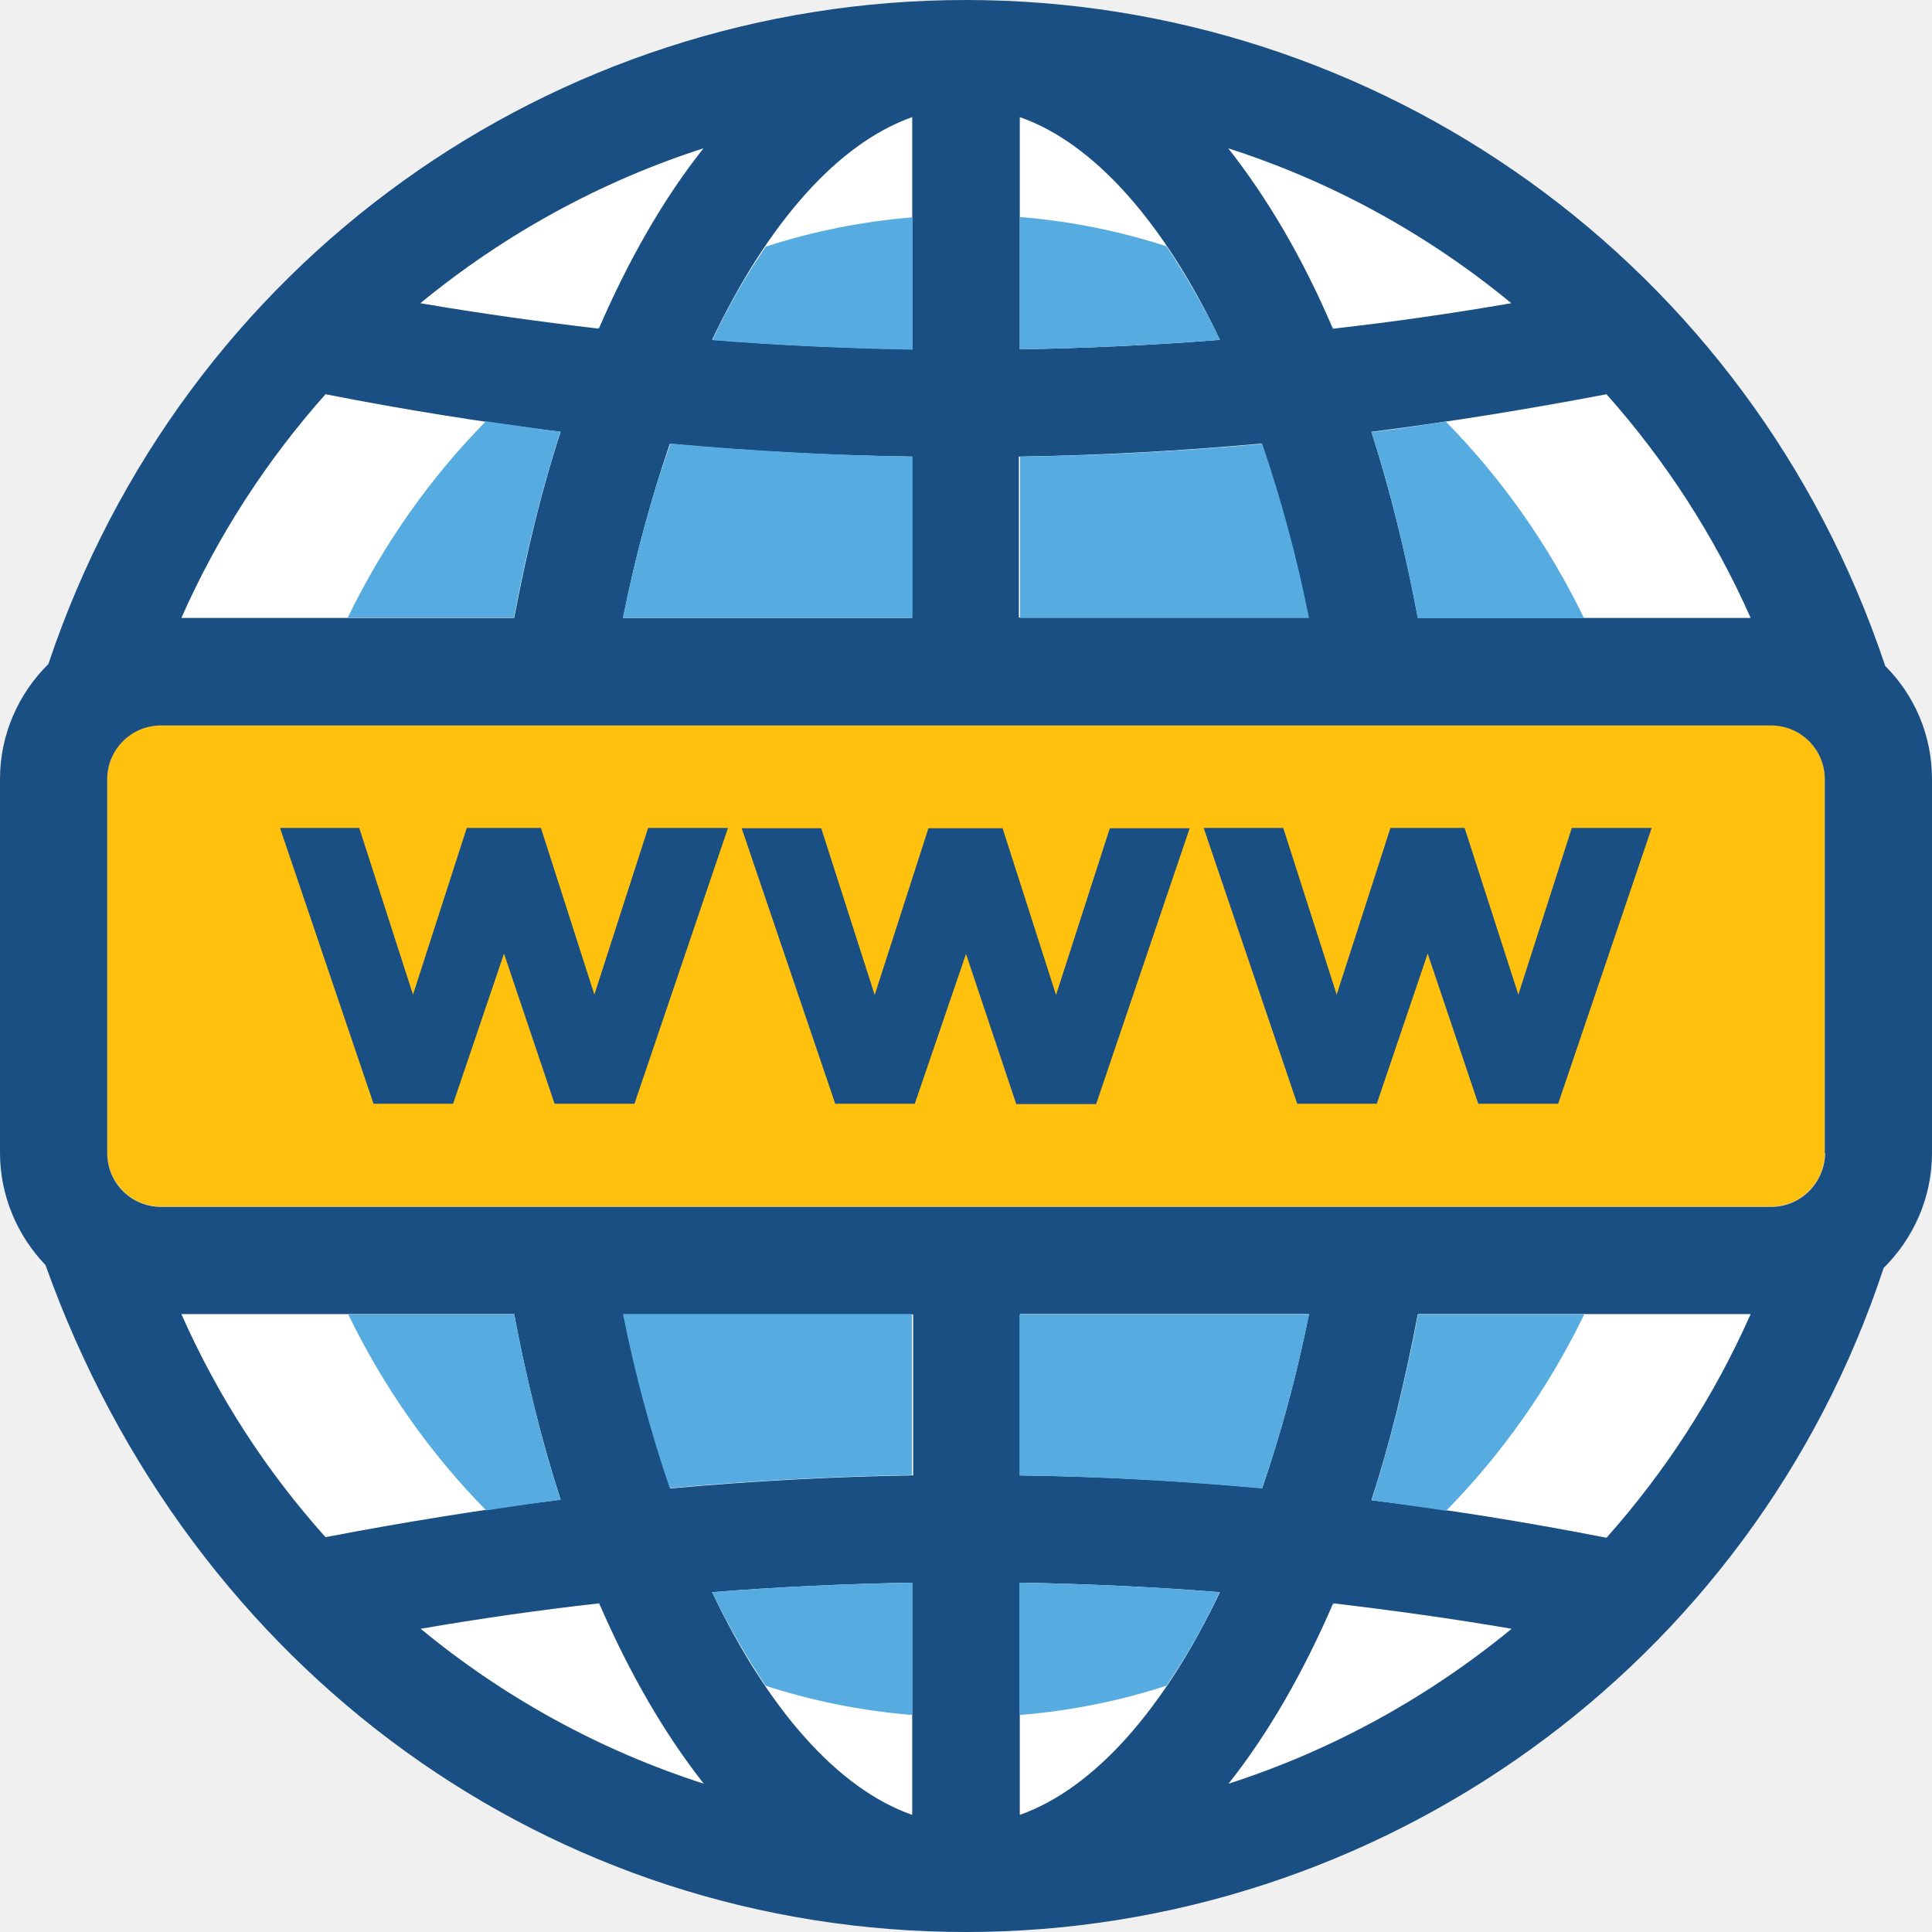
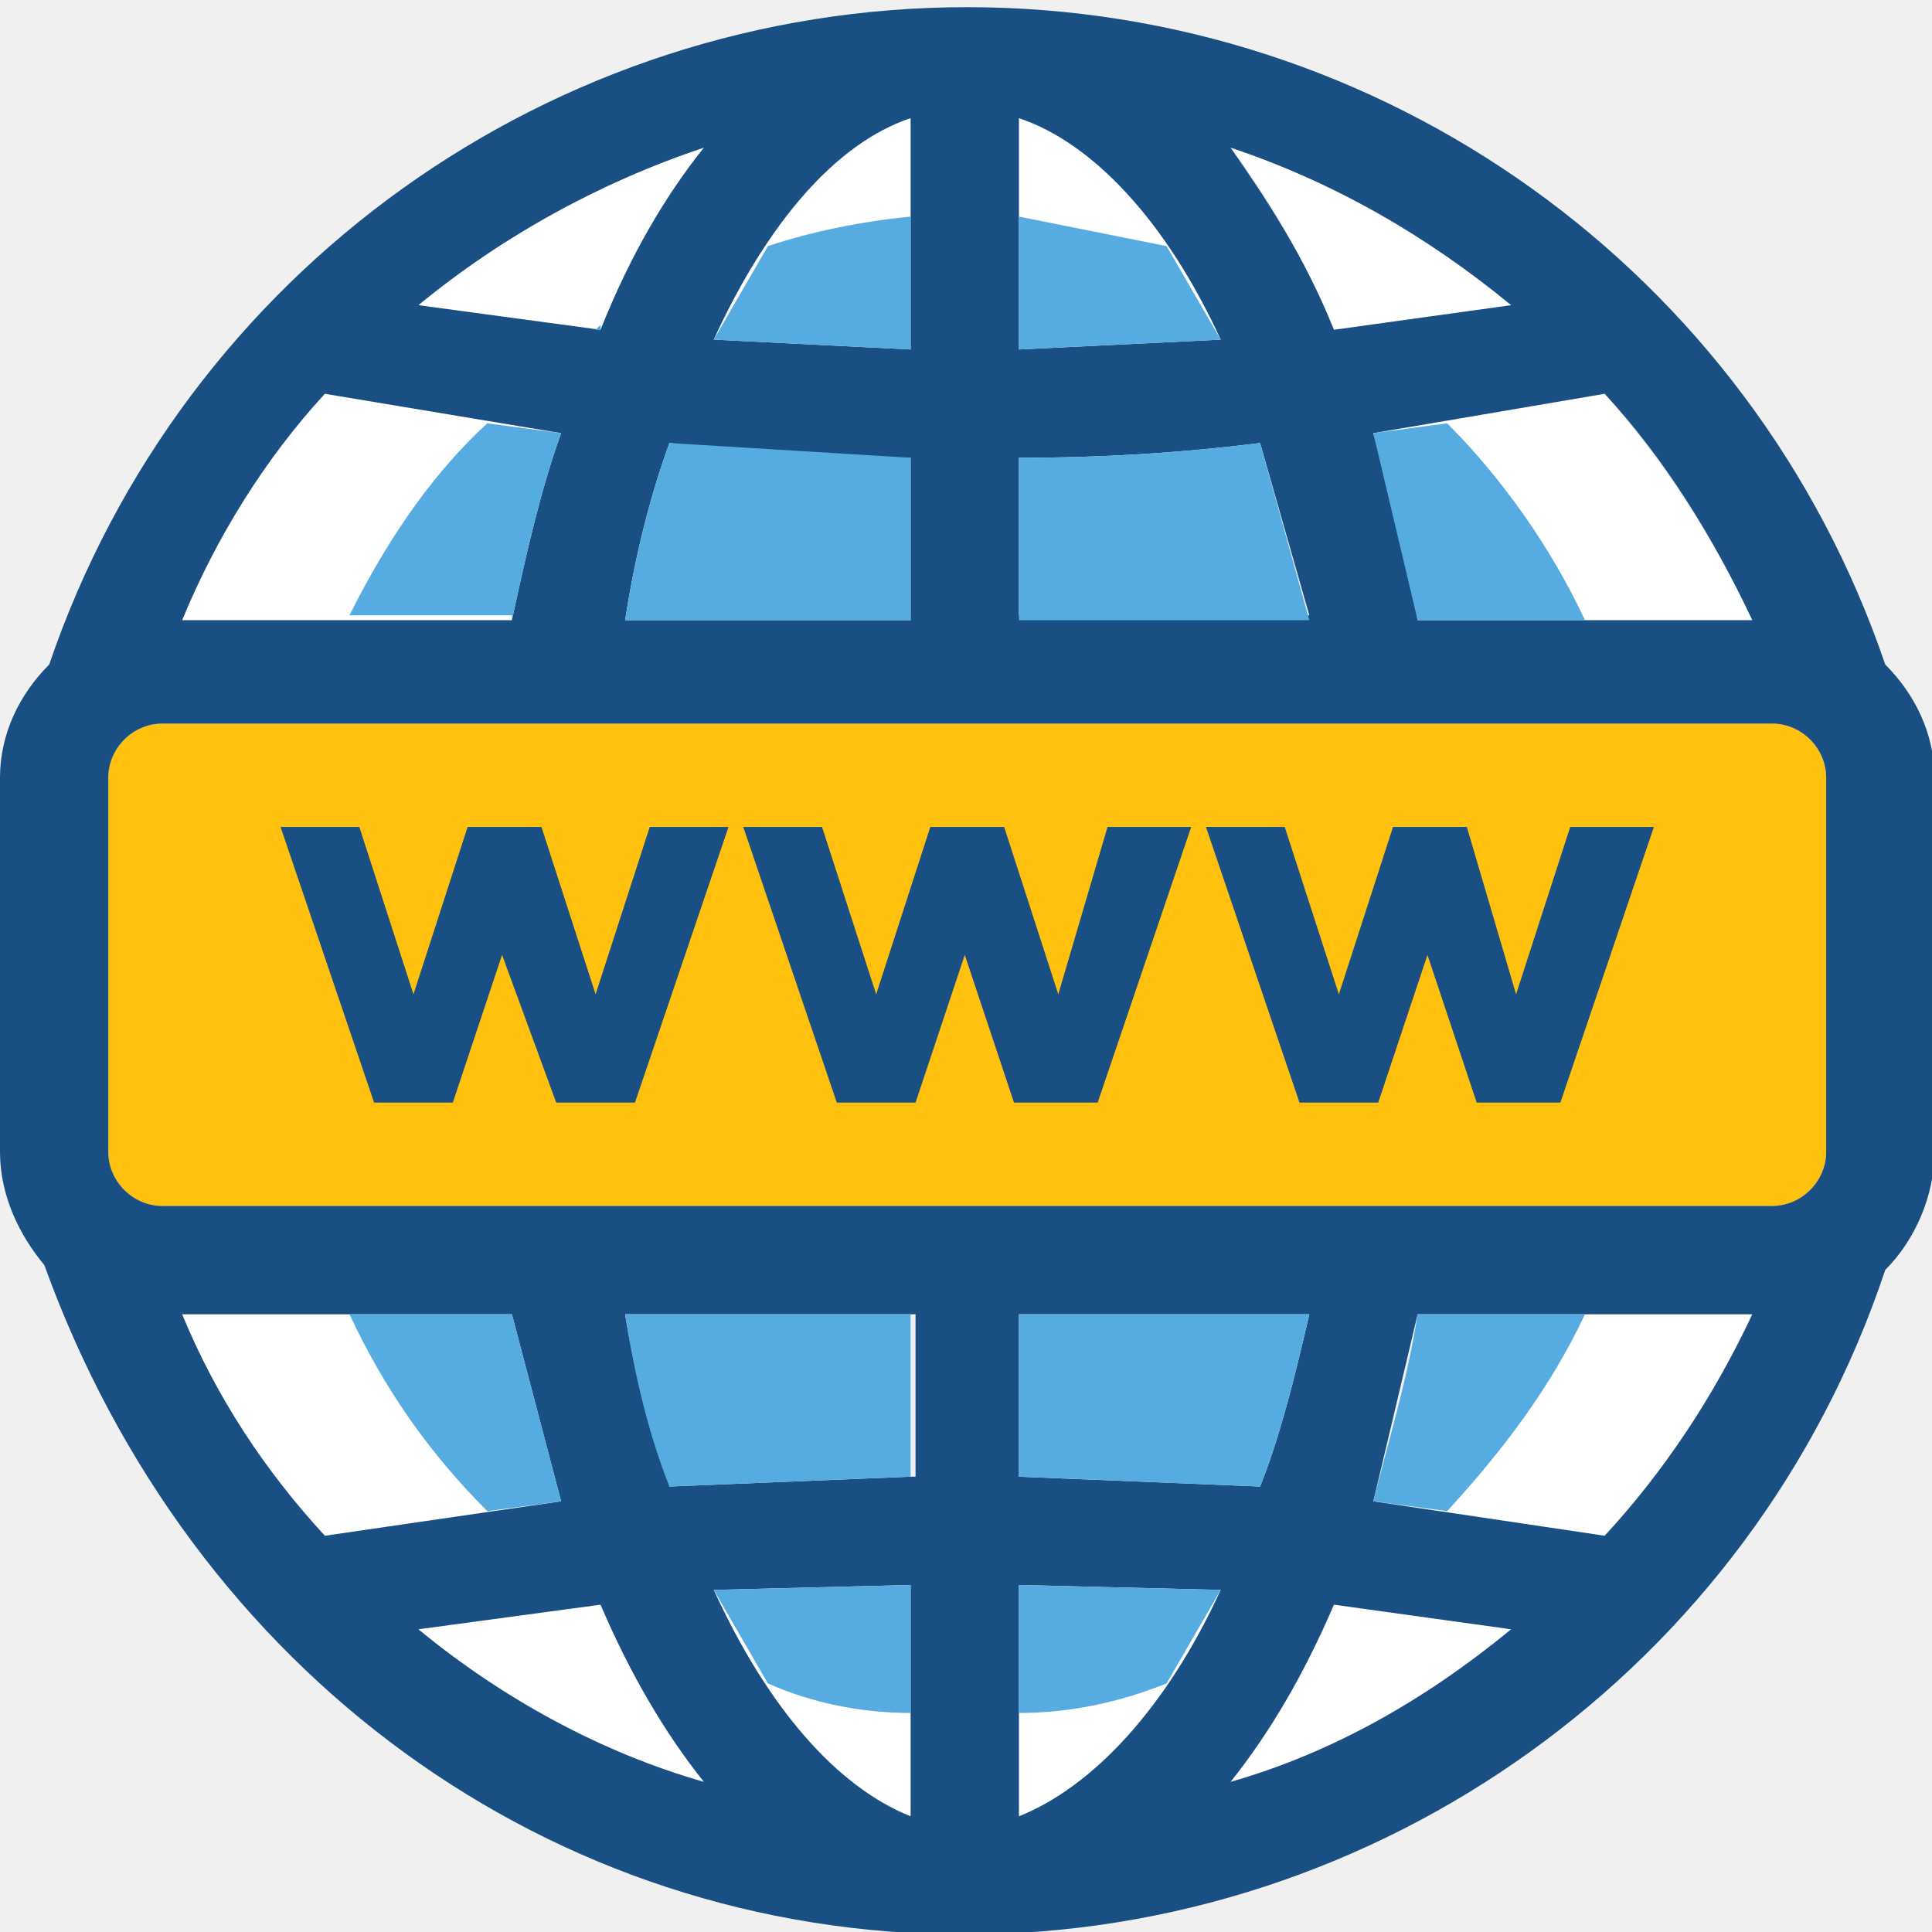
- <svg xmlns="http://www.w3.org/2000/svg" version="1.1" id="Layer_1" x="0px" y="0px" viewBox="0 0 392.533 392.533" style="enable-background:new 0 0 392.533 392.533;" xml:space="preserve">
-   <path style="fill:#FFC10D;" d="M359.822,147.329H32.711c-6.012,0-10.925,4.848-10.925,10.925v75.96  c0,6.012,4.848,10.925,10.925,10.925h327.111c6.012,0,10.925-4.848,10.925-10.925v-75.96  C370.747,152.242,365.834,147.329,359.822,147.329z" />
-   <g>
-     <path style="fill:#FFFFFF;" d="M104.404,125.543c2.521-13.446,5.689-26.117,9.438-37.818c-15.903-2.004-31.806-4.59-47.774-7.628   c-11.895,13.382-21.786,28.574-29.285,45.446H104.404z" />
-     <path style="fill:#FFFFFF;" d="M185.341,92.768c-16.485-0.259-32.84-1.164-49.196-2.651c-3.685,10.796-6.982,22.691-9.503,35.362   h58.828V92.703h-0.129V92.768z" />
-     <path style="fill:#FFFFFF;" d="M85.463,61.608c12.024,2.069,24.113,3.814,36.267,5.172c6.206-14.287,13.317-26.57,21.269-36.655   C121.859,36.913,102.4,47.644,85.463,61.608z" />
-     <path style="fill:#FFFFFF;" d="M185.341,23.79c-15.127,5.301-29.349,21.463-40.663,45.253c13.511,1.099,27.022,1.681,40.663,1.939   V23.79z" />
-     <path style="fill:#FFFFFF;" d="M278.691,87.79c3.814,11.636,6.853,24.242,9.438,37.818h67.62   c-7.499-16.873-17.39-32.065-29.285-45.446C310.562,83.265,294.659,85.851,278.691,87.79z" />
-     <path style="fill:#FFFFFF;" d="M307.071,61.608c-16.937-13.899-36.396-24.63-57.471-31.354   c7.952,10.02,15.063,22.303,21.269,36.655C282.958,65.358,295.046,63.677,307.071,61.608z" />
-     <path style="fill:#FFFFFF;" d="M256.388,90.182c-16.356,1.487-32.84,2.392-49.196,2.651v32.776h58.828   C263.434,112.873,260.202,100.978,256.388,90.182z" />
-     <path style="fill:#FFFFFF;" d="M207.192,70.982c13.511-0.259,27.152-0.84,40.663-1.939c-11.313-23.725-25.471-39.952-40.663-45.253   V70.982z" />
-     <path style="fill:#FFFFFF;" d="M288.129,266.99c-2.521,13.447-5.689,26.117-9.438,37.818c15.903,2.004,31.806,4.59,47.774,7.628   c11.895-13.382,21.786-28.574,29.285-45.446L288.129,266.99L288.129,266.99z" />
-     <path style="fill:#FFFFFF;" d="M207.192,368.743c15.127-5.301,29.349-21.463,40.663-45.253   c-13.511-1.099-27.022-1.681-40.663-1.939V368.743z" />
-     <path style="fill:#FFFFFF;" d="M207.192,299.766c16.485,0.259,32.84,1.164,49.196,2.65c3.685-10.796,6.982-22.691,9.503-35.362   h-58.828v32.776h0.129V299.766z" />
-     <path style="fill:#FFFFFF;" d="M307.071,330.925c-12.024-2.069-24.113-3.814-36.267-5.172   c-6.206,14.287-13.317,26.57-21.269,36.655C270.675,355.62,290.133,344.889,307.071,330.925z" />
-     <path style="fill:#FFFFFF;" d="M185.341,321.552c-13.511,0.259-27.152,0.84-40.663,1.939   c11.313,23.725,25.471,39.952,40.663,45.253V321.552z" />
-     <path style="fill:#FFFFFF;" d="M36.848,266.99c7.499,16.873,17.39,32.065,29.285,45.447c15.838-3.103,31.741-5.689,47.774-7.628   c-3.814-11.636-6.853-24.242-9.438-37.689h-67.62V266.99z" />
-     <path style="fill:#FFFFFF;" d="M136.145,302.352c16.356-1.487,32.84-2.392,49.196-2.65v-32.776h-58.828   C129.099,279.661,132.331,291.556,136.145,302.352z" />
-     <path style="fill:#FFFFFF;" d="M121.729,325.754c-12.024,1.422-24.178,3.103-36.267,5.172   c16.937,13.899,36.396,24.63,57.471,31.354C134.982,352.388,127.806,340.04,121.729,325.754z" />
+ <svg xmlns="http://www.w3.org/2000/svg" viewBox="0 0 392.5 392.5" xml:space="preserve">
+   <path d="M360 147H33c-6 0-11 5-11 11v76c0 6 5 11 11 11h327c6 0 11-5 11-11v-76c0-6-5-11-11-11z" fill="#ffc10d" />
+   <g fill="#fff">
+     <path d="M104 126c3-14 6-27 10-38l-48-8c-12 13-22 29-29 46h67zM185 93l-49-3c-4 11-7 23-9 35h58V93zM85 62l37 5c6-15 13-27 21-37-21 7-41 18-58 32zM185 24c-15 5-29 21-40 45l40 2V24zM279 88c4 11 7 24 9 38h68c-8-17-18-32-30-46l-47 8zM307 62c-17-14-36-25-57-32 8 10 15 23 21 37l36-5zM256 90c-16 2-32 3-49 3v33h59l-10-36zM207 71l41-2c-11-24-26-40-41-45v47zM288 267c-2 13-6 26-9 38l47 7c12-13 22-28 30-45h-68zM207 369c15-6 30-22 41-46l-41-1v47zM207 300l49 2c4-10 7-22 10-35h-59v33zM307 331l-36-5c-6 14-14 26-21 36 21-6 40-17 57-31zM185 322l-40 1c11 24 25 40 40 46v-47zM37 267c7 17 17 32 29 45l48-7-10-38H37zM136 302l49-2v-33h-58c2 13 5 25 9 35zM122 326l-37 5c17 14 37 25 58 31-8-10-15-22-21-36z" />
  </g>
-   <g>
-     <path style="fill:#194F82;" d="M383.03,135.305C355.62,53.204,279.855,0,196.267,0C112.42,0,37.236,53.139,9.826,134.917   C3.814,140.865,0,149.139,0,158.255v75.96c0,8.792,3.556,16.873,9.244,22.82c29.608,82.812,103.046,135.499,187.022,135.499   c83.846,0,159.741-53.85,186.44-134.917c6.012-5.947,9.826-14.222,9.826-23.337v-75.96   C392.533,149.269,388.913,141.188,383.03,135.305z M355.685,125.543h-67.62c-2.521-13.446-5.689-26.117-9.438-37.818   c15.903-2.004,31.806-4.59,47.774-7.628C338.295,93.479,348.25,108.735,355.685,125.543z M307.071,61.608   c-12.024,2.069-24.113,3.814-36.267,5.172c-6.077-14.287-13.317-26.57-21.269-36.655C270.675,36.913,290.133,47.644,307.071,61.608   z M207.192,23.79c15.127,5.301,29.349,21.463,40.663,45.253c-13.511,1.099-27.152,1.681-40.663,1.939V23.79z M207.063,92.768h0.065   c16.485-0.259,32.84-1.164,49.196-2.651c3.685,10.796,6.982,22.691,9.503,35.362h-58.828V92.768H207.063z M185.341,23.79v47.192   c-13.511-0.259-27.152-0.84-40.663-1.939C155.992,45.253,170.214,29.156,185.341,23.79z M185.277,92.768v32.776h-58.699   c2.521-12.671,5.818-24.566,9.503-35.362C152.436,91.669,168.921,92.574,185.277,92.768z M142.933,30.125   c-7.952,10.02-15.063,22.303-21.269,36.655c-12.024-1.422-24.178-3.103-36.267-5.172C102.4,47.644,121.859,36.913,142.933,30.125z    M66.133,80.097c15.838,3.103,31.741,5.689,47.774,7.628c-3.814,11.636-6.853,24.242-9.438,37.818h-67.62   C44.283,108.735,54.238,93.479,66.133,80.097z M36.848,266.99h67.62c2.521,13.447,5.689,26.117,9.438,37.689   c-15.903,2.004-31.806,4.59-47.774,7.628C54.238,299.055,44.283,283.798,36.848,266.99z M85.463,330.925   c12.024-2.069,24.113-3.814,36.267-5.172c6.206,14.287,13.317,26.57,21.269,36.655C121.859,355.62,102.4,344.889,85.463,330.925z    M185.341,368.743c-15.127-5.301-29.349-21.463-40.663-45.253c13.511-1.099,27.152-1.681,40.663-1.939V368.743z M185.471,299.766   h-0.065c-16.485,0.259-32.84,1.164-49.196,2.65c-3.685-10.796-6.982-22.691-9.503-35.362h58.828v32.711H185.471z M207.192,368.743   v-47.192c13.511,0.259,27.152,0.84,40.663,1.939C236.541,347.281,222.319,363.378,207.192,368.743z M207.257,299.766V266.99h58.699   c-2.521,12.671-5.818,24.566-9.503,35.362C240.097,300.865,223.612,299.96,207.257,299.766z M249.6,362.408   c7.952-10.02,15.063-22.303,21.269-36.655c12.024,1.422,24.178,3.103,36.267,5.172C290.133,344.889,270.675,355.62,249.6,362.408z    M326.4,312.436c-15.838-3.103-31.741-5.689-47.774-7.628c3.814-11.636,6.853-24.242,9.438-37.818h67.62   C348.25,283.798,338.295,299.055,326.4,312.436z M359.822,245.204H32.711c-6.012,0-10.925-4.848-10.925-10.925v-75.96   c0-6.012,4.848-10.925,10.925-10.925h327.111c6.012,0,10.925,4.848,10.925,10.925v75.96h0.065   C370.747,240.291,365.899,245.204,359.822,245.204z" />
-     <polygon style="fill:#194F82;" points="120.76,202.085 109.899,168.21 94.836,168.21 83.911,202.085 72.986,168.21 56.889,168.21    75.895,224.259 92.057,224.259 102.4,193.745 112.679,224.259 128.905,224.259 147.911,168.21 131.685,168.21  " />
-     <polygon style="fill:#194F82;" points="214.562,202.15 203.701,168.275 188.638,168.275 177.713,202.15 166.853,168.275    150.691,168.275 169.697,224.259 185.859,224.259 196.267,193.81 206.481,224.323 222.707,224.323 241.713,168.275    225.487,168.275  " />
-     <polygon style="fill:#194F82;" points="308.493,202.085 297.568,168.21 282.505,168.21 271.58,202.085 260.719,168.21    244.558,168.21 263.564,224.259 279.725,224.259 290.069,193.745 300.347,224.259 316.574,224.259 335.58,168.21 319.354,168.21     " />
+   <g fill="#194f82">
+     <path d="M383 135a197 197 0 0 0-373 0c-6 6-10 14-10 23v76c0 9 4 17 9 23 30 83 103 136 187 136s160-54 187-135c6-6 10-15 10-24v-76c0-9-4-17-10-23zm-27-9h-68c-2-14-6-27-9-38l47-8c12 13 22 29 30 46zm-49-64-36 5c-6-15-14-27-21-37 21 7 40 18 57 32zM207 24c15 5 30 21 41 45l-41 2V24zm0 69c17 0 33-1 49-3l10 35h-59V93zm-22-69v47l-40-2c11-24 25-40 40-45zm0 69v33h-58c2-13 5-25 9-36 16 2 33 3 49 3zm-42-63c-8 10-15 22-21 37l-37-5c17-14 37-25 58-32zM66 80l48 8c-4 11-7 24-10 38H37c7-17 17-33 29-46zM37 267h67l10 38-48 7c-12-13-22-28-29-45zm48 64 37-5c6 14 13 26 21 36-21-6-41-17-58-31zm100 38c-15-6-29-22-40-46l40-1v47zm0-69-49 2c-3-10-7-22-9-35h59v33h-1zm22 69v-47l41 1c-11 24-26 40-41 46zm0-69v-33h59c-3 13-6 25-10 35l-49-2zm43 62c8-10 15-22 21-36l36 5c-17 14-36 25-57 31zm76-50-47-7 9-38h68c-8 17-18 32-30 45zm34-67H33c-6 0-11-5-11-11v-76c0-6 5-11 11-11h327c6 0 11 5 11 11v76c0 6-5 11-11 11z" />
+     <path d="m121 202-11-34H95l-11 34-11-34H57l19 56h16l10-30 11 30h16l19-56h-16zM215 202l-11-34h-15l-11 34-11-34h-16l19 56h16l10-30 10 30h17l19-56h-17zM308 202l-10-34h-15l-11 34-11-34h-16l19 56h16l10-30 10 30h17l19-56h-17z" />
  </g>
-   <g>
-     <path style="fill:#56ACE0;" d="M270.675,326.141c0.129-0.065,0.323-0.259,0.453-0.323c-0.065,0-0.259,0-0.323,0   C270.739,325.947,270.739,326.012,270.675,326.141z" />
-     <path style="fill:#56ACE0;" d="M121.406,325.754c0.129,0.065,0.323,0.259,0.453,0.323c-0.065-0.129-0.065-0.259-0.129-0.388   C121.6,325.754,121.471,325.754,121.406,325.754z" />
-     <path style="fill:#56ACE0;" d="M271.127,66.78c-0.129-0.065-0.323-0.259-0.453-0.323c0.065,0.129,0.065,0.259,0.129,0.388   C270.933,66.78,271.063,66.78,271.127,66.78z" />
-     <path style="fill:#56ACE0;" d="M121.859,66.392c-0.129,0.065-0.323,0.259-0.453,0.323c0.065,0,0.259,0,0.323,0   C121.794,66.586,121.794,66.521,121.859,66.392z" />
-     <path style="fill:#56ACE0;" d="M70.723,266.99c7.24,14.933,16.743,28.38,28.057,39.887c5.042-0.776,10.02-1.552,15.127-2.133   c-3.814-11.636-6.853-24.242-9.438-37.689H70.723V266.99z" />
-     <path style="fill:#56ACE0;" d="M70.723,266.99L70.723,266.99L70.723,266.99z" />
-     <path style="fill:#56ACE0;" d="M185.277,266.99h-58.699c2.521,12.671,5.818,24.566,9.503,35.362   c16.356-1.487,32.84-2.392,49.196-2.65V266.99z" />
-     <path style="fill:#56ACE0;" d="M288.129,267.055v-0.065c-2.521,13.447-5.689,26.117-9.438,37.818   c5.042,0.646,10.02,1.422,15.127,2.133c11.313-11.507,20.816-24.954,28.057-39.887H288.129z" />
-     <path style="fill:#56ACE0;" d="M144.743,69.107c13.511,1.099,27.152,1.681,40.663,1.939V44.154   c-10.279,0.84-20.234,2.844-29.802,5.947C151.725,55.725,148.04,61.996,144.743,69.107z" />
-     <path style="fill:#56ACE0;" d="M207.192,348.444c10.279-0.84,20.234-2.844,29.802-5.947c3.814-5.624,7.499-11.895,10.796-19.006   c-13.511-1.099-27.152-1.681-40.663-1.939v26.893H207.192z" />
-     <path style="fill:#56ACE0;" d="M207.192,299.766c16.485,0.259,32.84,1.164,49.196,2.65c3.814-10.796,6.982-22.691,9.568-35.362   h-58.828v32.711H207.192z" />
-     <path style="fill:#56ACE0;" d="M207.257,92.768v32.776h58.699c-2.521-12.671-5.818-24.566-9.503-35.362   C240.097,91.669,223.612,92.574,207.257,92.768z" />
-     <path style="fill:#56ACE0;" d="M236.994,50.036c-9.568-3.103-19.523-5.107-29.802-5.947v26.893   c13.511-0.259,27.152-0.84,40.663-1.939C244.493,62.061,240.808,55.725,236.994,50.036z" />
-     <path style="fill:#56ACE0;" d="M155.539,342.497c9.568,3.103,19.523,5.107,29.802,5.947v-26.893   c-13.576,0.259-27.152,0.84-40.663,1.939C148.04,330.473,151.79,336.808,155.539,342.497z" />
-     <path style="fill:#56ACE0;" d="M321.81,125.608v-0.065c-7.24-14.933-16.743-28.38-28.057-39.887   c-5.042,0.776-10.02,1.552-15.127,2.133c3.814,11.636,6.853,24.242,9.438,37.818H321.81z" />
-     <path style="fill:#56ACE0;" d="M104.404,125.543c2.521-13.446,5.689-26.117,9.438-37.818c-5.042-0.646-10.02-1.422-15.127-2.133   c-11.313,11.507-20.816,24.954-28.057,39.887h33.745C104.404,125.479,104.404,125.543,104.404,125.543z" />
-     <path style="fill:#56ACE0;" d="M126.578,125.543h58.828V92.768c-16.485-0.259-32.84-1.164-49.196-2.651   C132.331,100.978,129.099,112.873,126.578,125.543z" />
+   <g fill="#56ace0">
+     <path d="M271 326zM121 326h1-1zM271 67v-1 1zM122 66l-1 1h1v-1zM71 267c7 15 16 28 28 40l15-2-10-38H71zM71 267zM185 267h-58c2 13 5 25 9 35l49-2v-33zM288 267c-2 13-6 26-9 38l15 2c11-12 21-25 28-40h-34zM145 69l40 2V44c-10 1-20 3-29 6l-11 19zM207 348c10 0 20-2 30-6l11-19-41-1v26zM207 300l49 2c4-10 7-22 10-35h-59v33zM207 93v33h59l-10-36c-16 2-32 3-49 3zM237 50l-30-6v27l41-2-11-19zM156 342c9 4 19 6 29 6v-26l-40 1 11 19zM322 126c-7-15-17-29-28-40l-15 2 9 38h34zM104 126c3-14 6-27 10-38l-15-2c-12 11-21 25-28 39h33v1zM127 126h58V93l-49-3c-4 11-7 23-9 36z" />
  </g>
-   <g>
- </g>
-   <g>
- </g>
-   <g>
- </g>
-   <g>
- </g>
-   <g>
- </g>
-   <g>
- </g>
-   <g>
- </g>
-   <g>
- </g>
-   <g>
- </g>
-   <g>
- </g>
-   <g>
- </g>
-   <g>
- </g>
-   <g>
- </g>
-   <g>
- </g>
-   <g>
- </g>
</svg>
